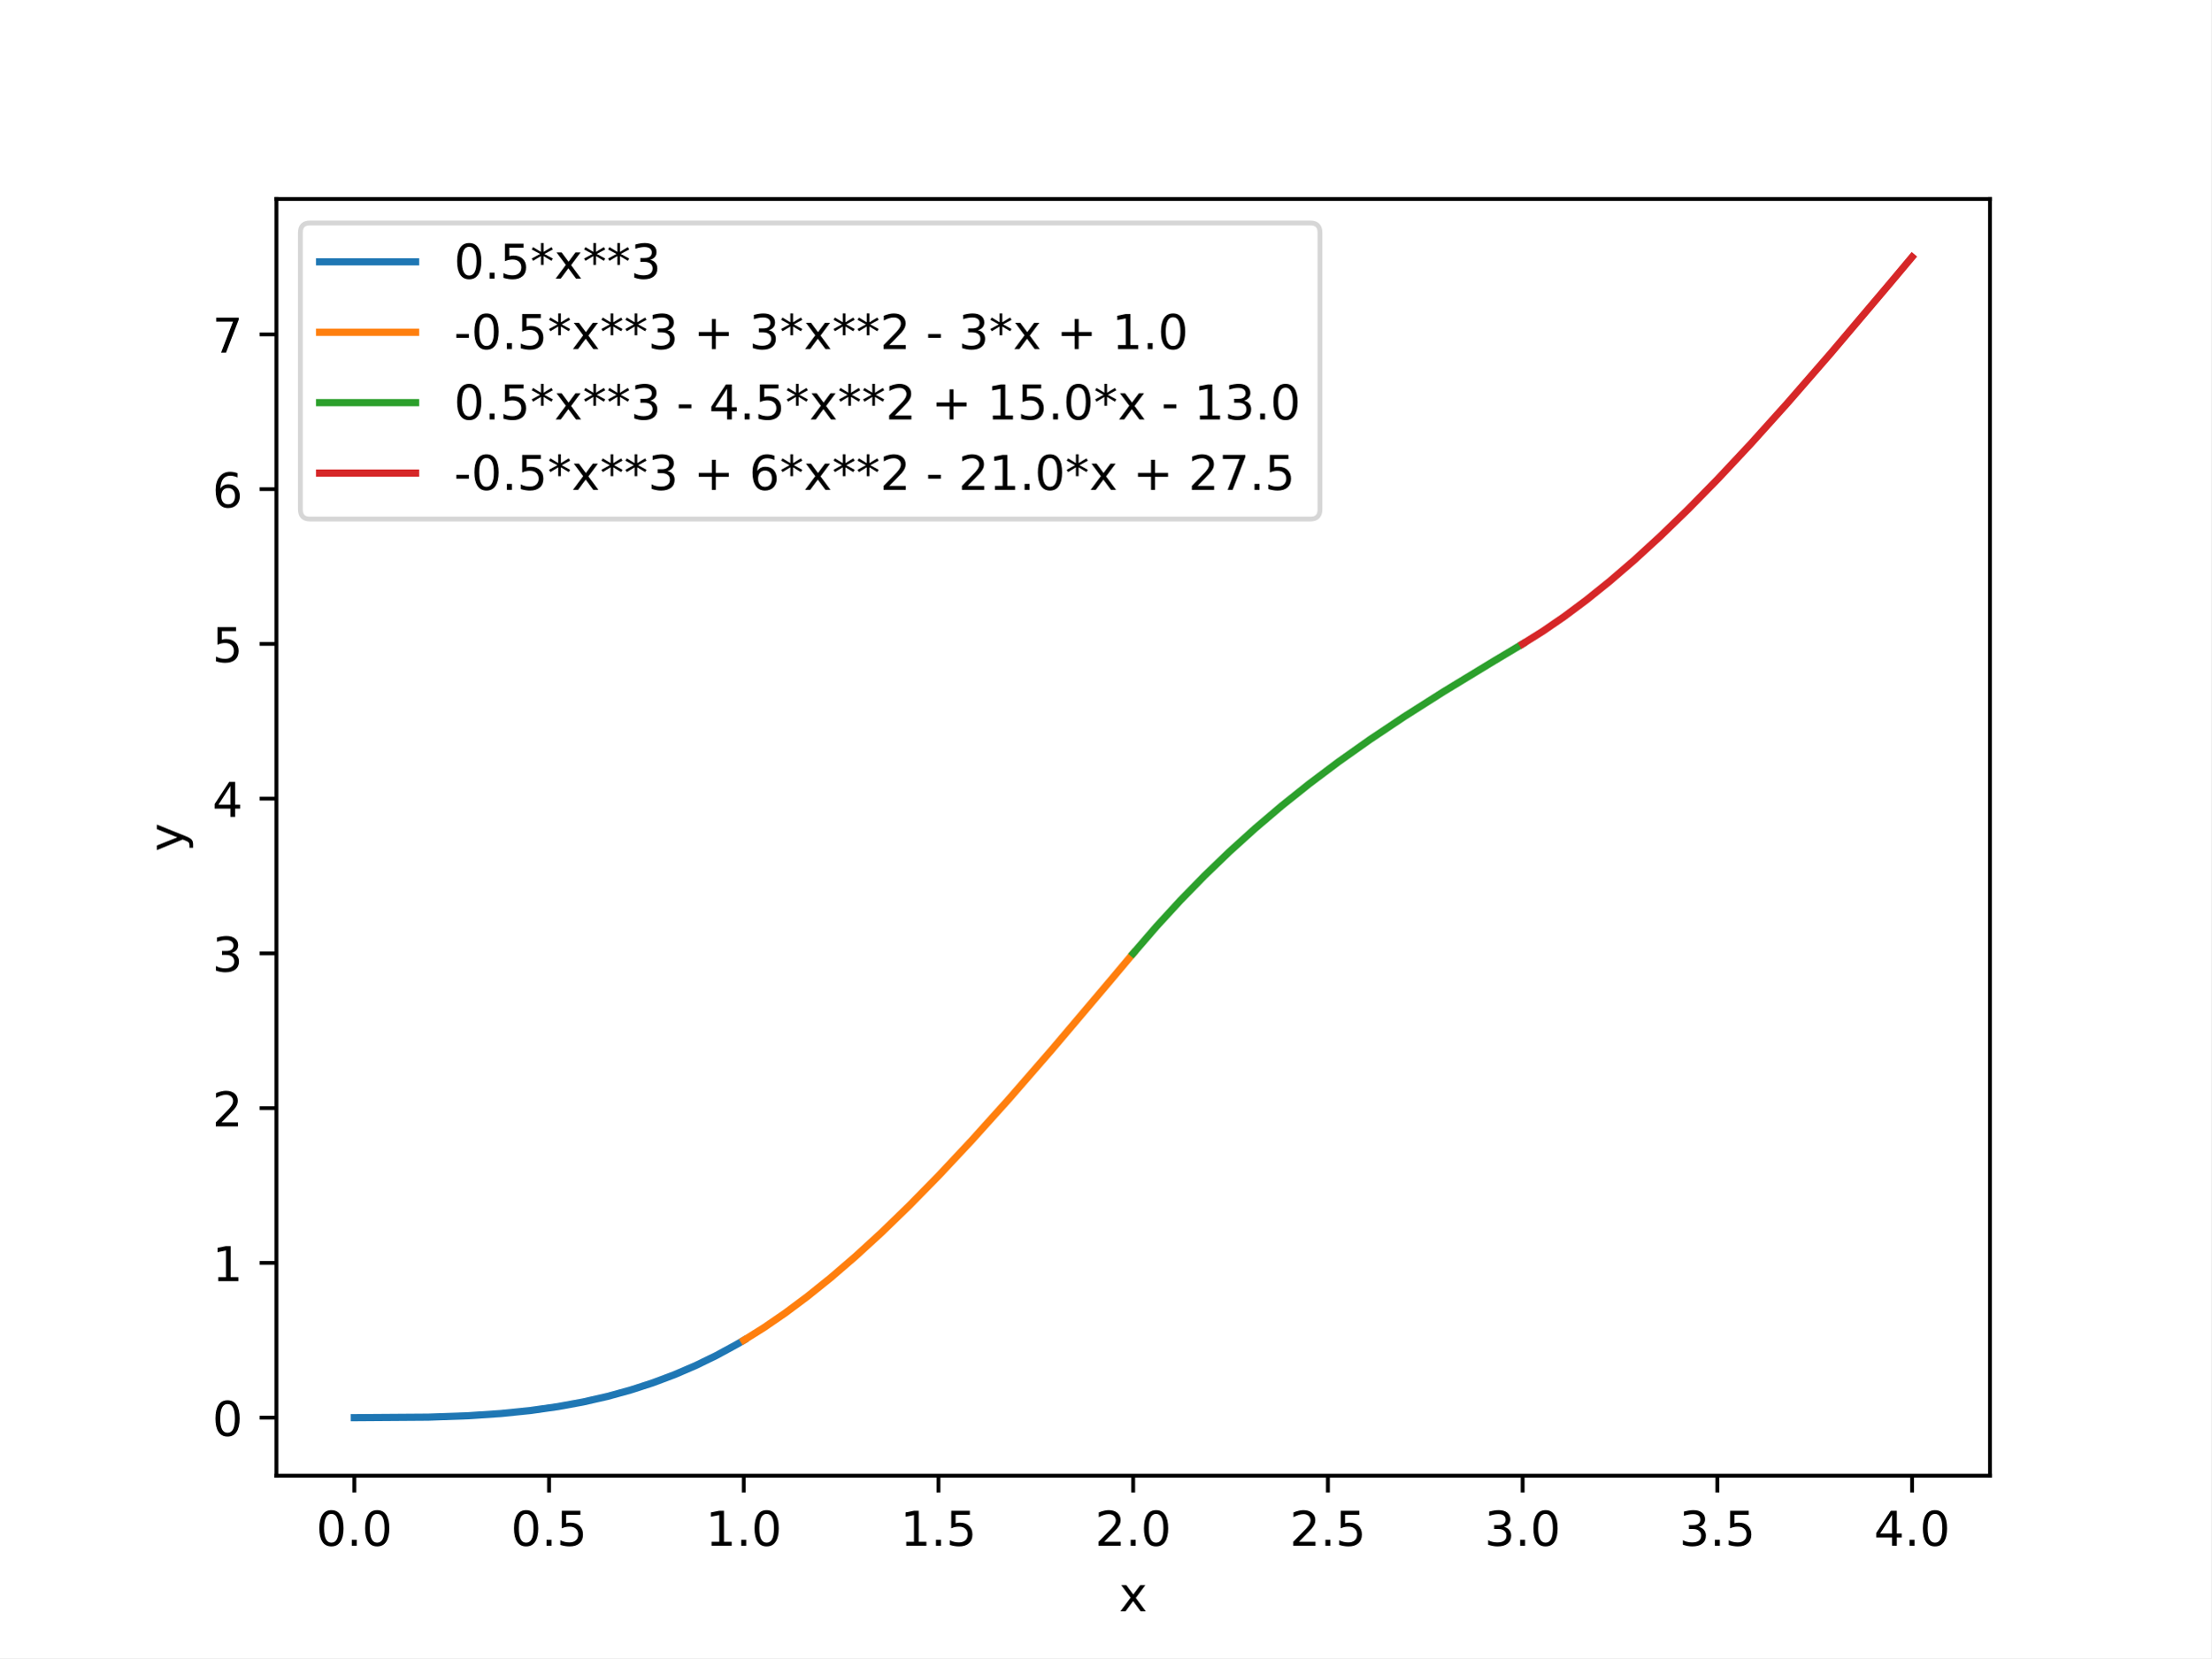
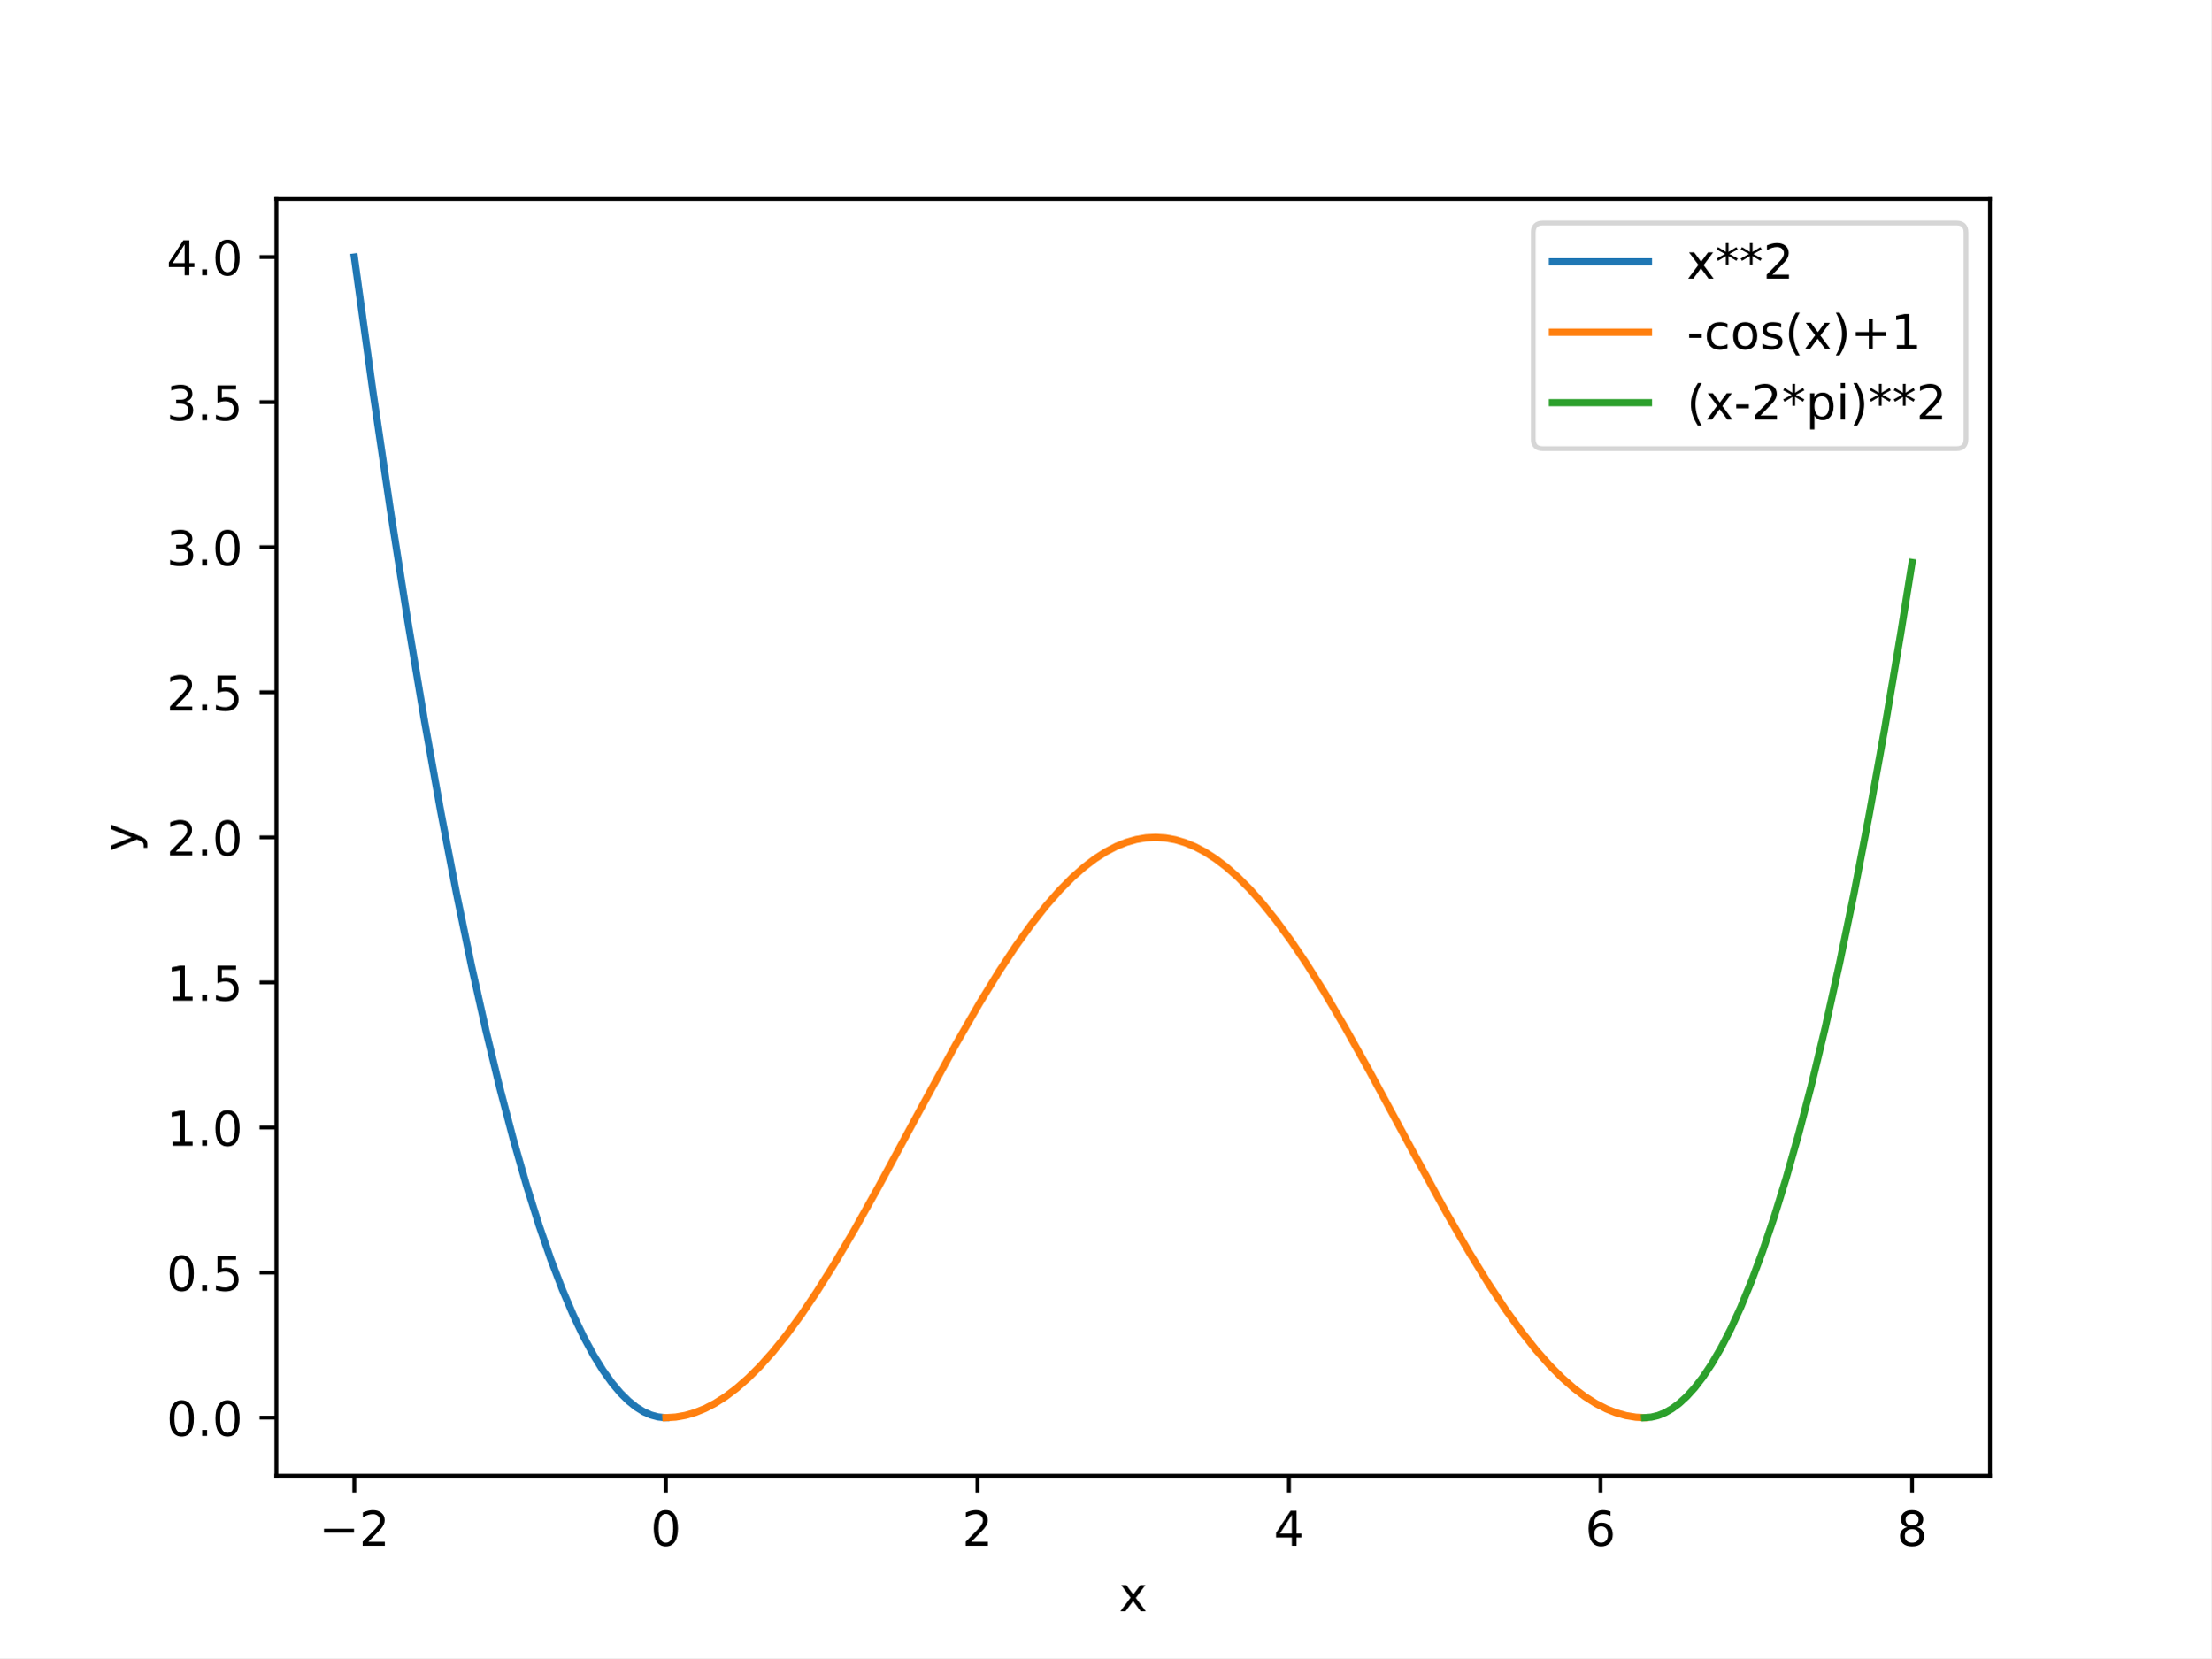
<svg xmlns="http://www.w3.org/2000/svg" xmlns:xlink="http://www.w3.org/1999/xlink" width="460.8pt" height="345.6pt" viewBox="0 0 460.8 345.6" version="1.1">
  <defs>
    <style type="text/css">*{stroke-linejoin: round; stroke-linecap: butt}</style>
  </defs>
  <g id="figure_1">
    <g id="patch_1">
      <path d="M 0 345.6  L 460.8 345.6  L 460.8 0  L 0 0  z " style="fill: #ffffff" />
    </g>
    <g id="axes_1">
      <g id="patch_2">
        <path d="M 57.6 307.584  L 414.72 307.584  L 414.72 41.472  L 57.6 41.472  z " style="fill: #ffffff" />
      </g>
      <g id="matplotlib.axis_1">
        <g id="xtick_1">
          <g id="line2d_1">
            <defs>
-               <path id="mf4f56c1544" d="M 0 0  L 0 3.5  " style="stroke: #000000; stroke-width: 0.8" />
-             </defs>
-             <g>
-               <use xlink:href="#mf4f56c1544" x="73.833" y="307.584" style="stroke: #000000; stroke-width: 0.8" />
+               <path id="m4f56cfbcf1" d="M 0 0  L 0 3.5  " style="stroke: #000000; stroke-width: 0.8" />
+             </defs>
+             <g>
+               <use xlink:href="#m4f56cfbcf1" x="73.833" y="307.584" style="stroke: #000000; stroke-width: 0.8" />
            </g>
          </g>
          <g id="text_1">
-             <g transform="translate(65.88116 322.1824) scale(0.1 -0.1)">
-               <defs>
-                 <path id="DejaVuSans-30" d="M 2034 4250  Q 1547 4250 1301 3770  Q 1056 3291 1056 2328  Q 1056 1369 1301 889  Q 1547 409 2034 409  Q 2525 409 2770 889  Q 3016 1369 3016 2328  Q 3016 3291 2770 3770  Q 2525 4250 2034 4250  z M 2034 4750  Q 2819 4750 3233 4129  Q 3647 3509 3647 2328  Q 3647 1150 3233 529  Q 2819 -91 2034 -91  Q 1250 -91 836 529  Q 422 1150 422 2328  Q 422 3509 836 4129  Q 1250 4750 2034 4750  z " transform="scale(0.015625)" />
-                 <path id="DejaVuSans-2e" d="M 684 794  L 1344 794  L 1344 0  L 684 0  L 684 794  z " transform="scale(0.015625)" />
-               </defs>
-               <use xlink:href="#DejaVuSans-30" />
-               <use xlink:href="#DejaVuSans-2e" x="63.623" />
-               <use xlink:href="#DejaVuSans-30" x="95.41" />
+             <g transform="translate(66.46163 322.1824) scale(0.1 -0.1)">
+               <defs>
+                 <path id="DejaVuSans-2212" d="M 678 2272  L 4684 2272  L 4684 1741  L 678 1741  L 678 2272  z " transform="scale(0.015625)" />
+                 <path id="DejaVuSans-32" d="M 1228 531  L 3431 531  L 3431 0  L 469 0  L 469 531  Q 828 903 1448 1529  Q 2069 2156 2228 2338  Q 2531 2678 2651 2914  Q 2772 3150 2772 3378  Q 2772 3750 2511 3984  Q 2250 4219 1831 4219  Q 1534 4219 1204 4116  Q 875 4013 500 3803  L 500 4441  Q 881 4594 1212 4672  Q 1544 4750 1819 4750  Q 2544 4750 2975 4387  Q 3406 4025 3406 3419  Q 3406 3131 3298 2873  Q 3191 2616 2906 2266  Q 2828 2175 2409 1742  Q 1991 1309 1228 531  z " transform="scale(0.015625)" />
+               </defs>
+               <use xlink:href="#DejaVuSans-2212" />
+               <use xlink:href="#DejaVuSans-32" x="83.789" />
            </g>
          </g>
        </g>
        <g id="xtick_2">
          <g id="line2d_2">
            <g>
-               <use xlink:href="#mf4f56c1544" x="114.415" y="307.584" style="stroke: #000000; stroke-width: 0.8" />
+               <use xlink:href="#m4f56cfbcf1" x="138.764" y="307.584" style="stroke: #000000; stroke-width: 0.8" />
            </g>
          </g>
          <g id="text_2">
-             <g transform="translate(106.463 322.1824) scale(0.1 -0.1)">
-               <defs>
-                 <path id="DejaVuSans-35" d="M 691 4666  L 3169 4666  L 3169 4134  L 1269 4134  L 1269 2991  Q 1406 3038 1543 3061  Q 1681 3084 1819 3084  Q 2600 3084 3056 2656  Q 3513 2228 3513 1497  Q 3513 744 3044 326  Q 2575 -91 1722 -91  Q 1428 -91 1123 -41  Q 819 9 494 109  L 494 744  Q 775 591 1075 516  Q 1375 441 1709 441  Q 2250 441 2565 725  Q 2881 1009 2881 1497  Q 2881 1984 2565 2268  Q 2250 2553 1709 2553  Q 1456 2553 1204 2497  Q 953 2441 691 2322  L 691 4666  z " transform="scale(0.015625)" />
+             <g transform="translate(135.5824 322.1824) scale(0.1 -0.1)">
+               <defs>
+                 <path id="DejaVuSans-30" d="M 2034 4250  Q 1547 4250 1301 3770  Q 1056 3291 1056 2328  Q 1056 1369 1301 889  Q 1547 409 2034 409  Q 2525 409 2770 889  Q 3016 1369 3016 2328  Q 3016 3291 2770 3770  Q 2525 4250 2034 4250  z M 2034 4750  Q 2819 4750 3233 4129  Q 3647 3509 3647 2328  Q 3647 1150 3233 529  Q 2819 -91 2034 -91  Q 1250 -91 836 529  Q 422 1150 422 2328  Q 422 3509 836 4129  Q 1250 4750 2034 4750  z " transform="scale(0.015625)" />
              </defs>
              <use xlink:href="#DejaVuSans-30" />
-               <use xlink:href="#DejaVuSans-2e" x="63.623" />
-               <use xlink:href="#DejaVuSans-35" x="95.41" />
            </g>
          </g>
        </g>
        <g id="xtick_3">
          <g id="line2d_3">
            <g>
-               <use xlink:href="#mf4f56c1544" x="154.996" y="307.584" style="stroke: #000000; stroke-width: 0.8" />
+               <use xlink:href="#m4f56cfbcf1" x="203.695" y="307.584" style="stroke: #000000; stroke-width: 0.8" />
            </g>
          </g>
          <g id="text_3">
-             <g transform="translate(147.0448 322.1824) scale(0.1 -0.1)">
-               <defs>
-                 <path id="DejaVuSans-31" d="M 794 531  L 1825 531  L 1825 4091  L 703 3866  L 703 4441  L 1819 4666  L 2450 4666  L 2450 531  L 3481 531  L 3481 0  L 794 0  L 794 531  z " transform="scale(0.015625)" />
-               </defs>
-               <use xlink:href="#DejaVuSans-31" />
-               <use xlink:href="#DejaVuSans-2e" x="63.623" />
-               <use xlink:href="#DejaVuSans-30" x="95.41" />
+             <g transform="translate(200.5133 322.1824) scale(0.1 -0.1)">
+               <use xlink:href="#DejaVuSans-32" />
            </g>
          </g>
        </g>
        <g id="xtick_4">
          <g id="line2d_4">
            <g>
-               <use xlink:href="#mf4f56c1544" x="195.578" y="307.584" style="stroke: #000000; stroke-width: 0.8" />
+               <use xlink:href="#m4f56cfbcf1" x="268.625" y="307.584" style="stroke: #000000; stroke-width: 0.8" />
            </g>
          </g>
          <g id="text_4">
-             <g transform="translate(187.6266 322.1824) scale(0.1 -0.1)">
-               <use xlink:href="#DejaVuSans-31" />
-               <use xlink:href="#DejaVuSans-2e" x="63.623" />
-               <use xlink:href="#DejaVuSans-35" x="95.41" />
+             <g transform="translate(265.4442 322.1824) scale(0.1 -0.1)">
+               <defs>
+                 <path id="DejaVuSans-34" d="M 2419 4116  L 825 1625  L 2419 1625  L 2419 4116  z M 2253 4666  L 3047 4666  L 3047 1625  L 3713 1625  L 3713 1100  L 3047 1100  L 3047 0  L 2419 0  L 2419 1100  L 313 1100  L 313 1709  L 2253 4666  z " transform="scale(0.015625)" />
+               </defs>
+               <use xlink:href="#DejaVuSans-34" />
            </g>
          </g>
        </g>
        <g id="xtick_5">
          <g id="line2d_5">
            <g>
-               <use xlink:href="#mf4f56c1544" x="236.16" y="307.584" style="stroke: #000000; stroke-width: 0.8" />
+               <use xlink:href="#m4f56cfbcf1" x="333.556" y="307.584" style="stroke: #000000; stroke-width: 0.8" />
            </g>
          </g>
          <g id="text_5">
-             <g transform="translate(228.2084 322.1824) scale(0.1 -0.1)">
-               <defs>
-                 <path id="DejaVuSans-32" d="M 1228 531  L 3431 531  L 3431 0  L 469 0  L 469 531  Q 828 903 1448 1529  Q 2069 2156 2228 2338  Q 2531 2678 2651 2914  Q 2772 3150 2772 3378  Q 2772 3750 2511 3984  Q 2250 4219 1831 4219  Q 1534 4219 1204 4116  Q 875 4013 500 3803  L 500 4441  Q 881 4594 1212 4672  Q 1544 4750 1819 4750  Q 2544 4750 2975 4387  Q 3406 4025 3406 3419  Q 3406 3131 3298 2873  Q 3191 2616 2906 2266  Q 2828 2175 2409 1742  Q 1991 1309 1228 531  z " transform="scale(0.015625)" />
-               </defs>
-               <use xlink:href="#DejaVuSans-32" />
-               <use xlink:href="#DejaVuSans-2e" x="63.623" />
-               <use xlink:href="#DejaVuSans-30" x="95.41" />
+             <g transform="translate(330.3751 322.1824) scale(0.1 -0.1)">
+               <defs>
+                 <path id="DejaVuSans-36" d="M 2113 2584  Q 1688 2584 1439 2293  Q 1191 2003 1191 1497  Q 1191 994 1439 701  Q 1688 409 2113 409  Q 2538 409 2786 701  Q 3034 994 3034 1497  Q 3034 2003 2786 2293  Q 2538 2584 2113 2584  z M 3366 4563  L 3366 3988  Q 3128 4100 2886 4159  Q 2644 4219 2406 4219  Q 1781 4219 1451 3797  Q 1122 3375 1075 2522  Q 1259 2794 1537 2939  Q 1816 3084 2150 3084  Q 2853 3084 3261 2657  Q 3669 2231 3669 1497  Q 3669 778 3244 343  Q 2819 -91 2113 -91  Q 1303 -91 875 529  Q 447 1150 447 2328  Q 447 3434 972 4092  Q 1497 4750 2381 4750  Q 2619 4750 2861 4703  Q 3103 4656 3366 4563  z " transform="scale(0.015625)" />
+               </defs>
+               <use xlink:href="#DejaVuSans-36" />
            </g>
          </g>
        </g>
        <g id="xtick_6">
          <g id="line2d_6">
            <g>
-               <use xlink:href="#mf4f56c1544" x="276.742" y="307.584" style="stroke: #000000; stroke-width: 0.8" />
+               <use xlink:href="#m4f56cfbcf1" x="398.487" y="307.584" style="stroke: #000000; stroke-width: 0.8" />
            </g>
          </g>
          <g id="text_6">
-             <g transform="translate(268.7903 322.1824) scale(0.1 -0.1)">
-               <use xlink:href="#DejaVuSans-32" />
-               <use xlink:href="#DejaVuSans-2e" x="63.623" />
-               <use xlink:href="#DejaVuSans-35" x="95.41" />
-             </g>
-           </g>
-         </g>
-         <g id="xtick_7">
-           <g id="line2d_7">
-             <g>
-               <use xlink:href="#mf4f56c1544" x="317.324" y="307.584" style="stroke: #000000; stroke-width: 0.8" />
-             </g>
-           </g>
-           <g id="text_7">
-             <g transform="translate(309.3721 322.1824) scale(0.1 -0.1)">
-               <defs>
-                 <path id="DejaVuSans-33" d="M 2597 2516  Q 3050 2419 3304 2112  Q 3559 1806 3559 1356  Q 3559 666 3084 287  Q 2609 -91 1734 -91  Q 1441 -91 1130 -33  Q 819 25 488 141  L 488 750  Q 750 597 1062 519  Q 1375 441 1716 441  Q 2309 441 2620 675  Q 2931 909 2931 1356  Q 2931 1769 2642 2001  Q 2353 2234 1838 2234  L 1294 2234  L 1294 2753  L 1863 2753  Q 2328 2753 2575 2939  Q 2822 3125 2822 3475  Q 2822 3834 2567 4026  Q 2313 4219 1838 4219  Q 1578 4219 1281 4162  Q 984 4106 628 3988  L 628 4550  Q 988 4650 1302 4700  Q 1616 4750 1894 4750  Q 2613 4750 3031 4423  Q 3450 4097 3450 3541  Q 3450 3153 3228 2886  Q 3006 2619 2597 2516  z " transform="scale(0.015625)" />
-               </defs>
-               <use xlink:href="#DejaVuSans-33" />
-               <use xlink:href="#DejaVuSans-2e" x="63.623" />
-               <use xlink:href="#DejaVuSans-30" x="95.41" />
-             </g>
-           </g>
-         </g>
-         <g id="xtick_8">
-           <g id="line2d_8">
-             <g>
-               <use xlink:href="#mf4f56c1544" x="357.905" y="307.584" style="stroke: #000000; stroke-width: 0.8" />
-             </g>
-           </g>
-           <g id="text_8">
-             <g transform="translate(349.9539 322.1824) scale(0.1 -0.1)">
-               <use xlink:href="#DejaVuSans-33" />
-               <use xlink:href="#DejaVuSans-2e" x="63.623" />
-               <use xlink:href="#DejaVuSans-35" x="95.41" />
-             </g>
-           </g>
-         </g>
-         <g id="xtick_9">
-           <g id="line2d_9">
-             <g>
-               <use xlink:href="#mf4f56c1544" x="398.487" y="307.584" style="stroke: #000000; stroke-width: 0.8" />
-             </g>
-           </g>
-           <g id="text_9">
-             <g transform="translate(390.5357 322.1824) scale(0.1 -0.1)">
-               <defs>
-                 <path id="DejaVuSans-34" d="M 2419 4116  L 825 1625  L 2419 1625  L 2419 4116  z M 2253 4666  L 3047 4666  L 3047 1625  L 3713 1625  L 3713 1100  L 3047 1100  L 3047 0  L 2419 0  L 2419 1100  L 313 1100  L 313 1709  L 2253 4666  z " transform="scale(0.015625)" />
-               </defs>
-               <use xlink:href="#DejaVuSans-34" />
-               <use xlink:href="#DejaVuSans-2e" x="63.623" />
-               <use xlink:href="#DejaVuSans-30" x="95.41" />
-             </g>
-           </g>
-         </g>
-         <g id="text_10">
+             <g transform="translate(395.306 322.1824) scale(0.1 -0.1)">
+               <defs>
+                 <path id="DejaVuSans-38" d="M 2034 2216  Q 1584 2216 1326 1975  Q 1069 1734 1069 1313  Q 1069 891 1326 650  Q 1584 409 2034 409  Q 2484 409 2743 651  Q 3003 894 3003 1313  Q 3003 1734 2745 1975  Q 2488 2216 2034 2216  z M 1403 2484  Q 997 2584 770 2862  Q 544 3141 544 3541  Q 544 4100 942 4425  Q 1341 4750 2034 4750  Q 2731 4750 3128 4425  Q 3525 4100 3525 3541  Q 3525 3141 3298 2862  Q 3072 2584 2669 2484  Q 3125 2378 3379 2068  Q 3634 1759 3634 1313  Q 3634 634 3220 271  Q 2806 -91 2034 -91  Q 1263 -91 848 271  Q 434 634 434 1313  Q 434 1759 690 2068  Q 947 2378 1403 2484  z M 1172 3481  Q 1172 3119 1398 2916  Q 1625 2713 2034 2713  Q 2441 2713 2670 2916  Q 2900 3119 2900 3481  Q 2900 3844 2670 4047  Q 2441 4250 2034 4250  Q 1625 4250 1398 4047  Q 1172 3844 1172 3481  z " transform="scale(0.015625)" />
+               </defs>
+               <use xlink:href="#DejaVuSans-38" />
+             </g>
+           </g>
+         </g>
+         <g id="text_7">
          <g transform="translate(233.2006 335.8606) scale(0.1 -0.1)">
            <defs>
              <path id="DejaVuSans-78" d="M 3513 3500  L 2247 1797  L 3578 0  L 2900 0  L 1881 1375  L 863 0  L 184 0  L 1544 1831  L 300 3500  L 978 3500  L 1906 2253  L 2834 3500  L 3513 3500  z " transform="scale(0.015625)" />
            </defs>
            <use xlink:href="#DejaVuSans-78" />
          </g>
        </g>
      </g>
      <g id="matplotlib.axis_2">
        <g id="ytick_1">
+           <g id="line2d_7">
+             <defs>
+               <path id="mb1e3ae1653" d="M 0 0  L -3.5 0  " style="stroke: #000000; stroke-width: 0.8" />
+             </defs>
+             <g>
+               <use xlink:href="#mb1e3ae1653" x="57.6" y="295.488" style="stroke: #000000; stroke-width: 0.8" />
+             </g>
+           </g>
+           <g id="text_8">
+             <g transform="translate(34.69687 299.2872) scale(0.1 -0.1)">
+               <defs>
+                 <path id="DejaVuSans-2e" d="M 684 794  L 1344 794  L 1344 0  L 684 0  L 684 794  z " transform="scale(0.015625)" />
+               </defs>
+               <use xlink:href="#DejaVuSans-30" />
+               <use xlink:href="#DejaVuSans-2e" x="63.623" />
+               <use xlink:href="#DejaVuSans-30" x="95.41" />
+             </g>
+           </g>
+         </g>
+         <g id="ytick_2">
+           <g id="line2d_8">
+             <g>
+               <use xlink:href="#mb1e3ae1653" x="57.6" y="265.248" style="stroke: #000000; stroke-width: 0.8" />
+             </g>
+           </g>
+           <g id="text_9">
+             <g transform="translate(34.69687 269.0472) scale(0.1 -0.1)">
+               <defs>
+                 <path id="DejaVuSans-35" d="M 691 4666  L 3169 4666  L 3169 4134  L 1269 4134  L 1269 2991  Q 1406 3038 1543 3061  Q 1681 3084 1819 3084  Q 2600 3084 3056 2656  Q 3513 2228 3513 1497  Q 3513 744 3044 326  Q 2575 -91 1722 -91  Q 1428 -91 1123 -41  Q 819 9 494 109  L 494 744  Q 775 591 1075 516  Q 1375 441 1709 441  Q 2250 441 2565 725  Q 2881 1009 2881 1497  Q 2881 1984 2565 2268  Q 2250 2553 1709 2553  Q 1456 2553 1204 2497  Q 953 2441 691 2322  L 691 4666  z " transform="scale(0.015625)" />
+               </defs>
+               <use xlink:href="#DejaVuSans-30" />
+               <use xlink:href="#DejaVuSans-2e" x="63.623" />
+               <use xlink:href="#DejaVuSans-35" x="95.41" />
+             </g>
+           </g>
+         </g>
+         <g id="ytick_3">
+           <g id="line2d_9">
+             <g>
+               <use xlink:href="#mb1e3ae1653" x="57.6" y="235.008" style="stroke: #000000; stroke-width: 0.8" />
+             </g>
+           </g>
+           <g id="text_10">
+             <g transform="translate(34.69687 238.8072) scale(0.1 -0.1)">
+               <defs>
+                 <path id="DejaVuSans-31" d="M 794 531  L 1825 531  L 1825 4091  L 703 3866  L 703 4441  L 1819 4666  L 2450 4666  L 2450 531  L 3481 531  L 3481 0  L 794 0  L 794 531  z " transform="scale(0.015625)" />
+               </defs>
+               <use xlink:href="#DejaVuSans-31" />
+               <use xlink:href="#DejaVuSans-2e" x="63.623" />
+               <use xlink:href="#DejaVuSans-30" x="95.41" />
+             </g>
+           </g>
+         </g>
+         <g id="ytick_4">
          <g id="line2d_10">
-             <defs>
-               <path id="me2fa5134f1" d="M 0 0  L -3.5 0  " style="stroke: #000000; stroke-width: 0.8" />
-             </defs>
-             <g>
-               <use xlink:href="#me2fa5134f1" x="57.6" y="295.488" style="stroke: #000000; stroke-width: 0.8" />
+             <g>
+               <use xlink:href="#mb1e3ae1653" x="57.6" y="204.768" style="stroke: #000000; stroke-width: 0.8" />
            </g>
          </g>
          <g id="text_11">
-             <g transform="translate(44.2375 299.2872) scale(0.1 -0.1)">
-               <use xlink:href="#DejaVuSans-30" />
-             </g>
-           </g>
-         </g>
-         <g id="ytick_2">
+             <g transform="translate(34.69687 208.5672) scale(0.1 -0.1)">
+               <use xlink:href="#DejaVuSans-31" />
+               <use xlink:href="#DejaVuSans-2e" x="63.623" />
+               <use xlink:href="#DejaVuSans-35" x="95.41" />
+             </g>
+           </g>
+         </g>
+         <g id="ytick_5">
          <g id="line2d_11">
            <g>
-               <use xlink:href="#me2fa5134f1" x="57.6" y="263.232" style="stroke: #000000; stroke-width: 0.8" />
+               <use xlink:href="#mb1e3ae1653" x="57.6" y="174.528" style="stroke: #000000; stroke-width: 0.8" />
            </g>
          </g>
          <g id="text_12">
-             <g transform="translate(44.2375 267.0312) scale(0.1 -0.1)">
-               <use xlink:href="#DejaVuSans-31" />
-             </g>
-           </g>
-         </g>
-         <g id="ytick_3">
+             <g transform="translate(34.69687 178.3272) scale(0.1 -0.1)">
+               <use xlink:href="#DejaVuSans-32" />
+               <use xlink:href="#DejaVuSans-2e" x="63.623" />
+               <use xlink:href="#DejaVuSans-30" x="95.41" />
+             </g>
+           </g>
+         </g>
+         <g id="ytick_6">
          <g id="line2d_12">
            <g>
-               <use xlink:href="#me2fa5134f1" x="57.6" y="230.976" style="stroke: #000000; stroke-width: 0.8" />
+               <use xlink:href="#mb1e3ae1653" x="57.6" y="144.288" style="stroke: #000000; stroke-width: 0.8" />
            </g>
          </g>
          <g id="text_13">
-             <g transform="translate(44.2375 234.7752) scale(0.1 -0.1)">
+             <g transform="translate(34.69687 148.0872) scale(0.1 -0.1)">
              <use xlink:href="#DejaVuSans-32" />
-             </g>
-           </g>
-         </g>
-         <g id="ytick_4">
+               <use xlink:href="#DejaVuSans-2e" x="63.623" />
+               <use xlink:href="#DejaVuSans-35" x="95.41" />
+             </g>
+           </g>
+         </g>
+         <g id="ytick_7">
          <g id="line2d_13">
            <g>
-               <use xlink:href="#me2fa5134f1" x="57.6" y="198.72" style="stroke: #000000; stroke-width: 0.8" />
+               <use xlink:href="#mb1e3ae1653" x="57.6" y="114.048" style="stroke: #000000; stroke-width: 0.8" />
            </g>
          </g>
          <g id="text_14">
-             <g transform="translate(44.2375 202.5192) scale(0.1 -0.1)">
+             <g transform="translate(34.69687 117.8472) scale(0.1 -0.1)">
+               <defs>
+                 <path id="DejaVuSans-33" d="M 2597 2516  Q 3050 2419 3304 2112  Q 3559 1806 3559 1356  Q 3559 666 3084 287  Q 2609 -91 1734 -91  Q 1441 -91 1130 -33  Q 819 25 488 141  L 488 750  Q 750 597 1062 519  Q 1375 441 1716 441  Q 2309 441 2620 675  Q 2931 909 2931 1356  Q 2931 1769 2642 2001  Q 2353 2234 1838 2234  L 1294 2234  L 1294 2753  L 1863 2753  Q 2328 2753 2575 2939  Q 2822 3125 2822 3475  Q 2822 3834 2567 4026  Q 2313 4219 1838 4219  Q 1578 4219 1281 4162  Q 984 4106 628 3988  L 628 4550  Q 988 4650 1302 4700  Q 1616 4750 1894 4750  Q 2613 4750 3031 4423  Q 3450 4097 3450 3541  Q 3450 3153 3228 2886  Q 3006 2619 2597 2516  z " transform="scale(0.015625)" />
+               </defs>
              <use xlink:href="#DejaVuSans-33" />
-             </g>
-           </g>
-         </g>
-         <g id="ytick_5">
+               <use xlink:href="#DejaVuSans-2e" x="63.623" />
+               <use xlink:href="#DejaVuSans-30" x="95.41" />
+             </g>
+           </g>
+         </g>
+         <g id="ytick_8">
          <g id="line2d_14">
            <g>
-               <use xlink:href="#me2fa5134f1" x="57.6" y="166.464" style="stroke: #000000; stroke-width: 0.8" />
+               <use xlink:href="#mb1e3ae1653" x="57.6" y="83.808" style="stroke: #000000; stroke-width: 0.8" />
            </g>
          </g>
          <g id="text_15">
-             <g transform="translate(44.2375 170.2632) scale(0.1 -0.1)">
+             <g transform="translate(34.69687 87.60722) scale(0.1 -0.1)">
+               <use xlink:href="#DejaVuSans-33" />
+               <use xlink:href="#DejaVuSans-2e" x="63.623" />
+               <use xlink:href="#DejaVuSans-35" x="95.41" />
+             </g>
+           </g>
+         </g>
+         <g id="ytick_9">
+           <g id="line2d_15">
+             <g>
+               <use xlink:href="#mb1e3ae1653" x="57.6" y="53.568" style="stroke: #000000; stroke-width: 0.8" />
+             </g>
+           </g>
+           <g id="text_16">
+             <g transform="translate(34.69687 57.36722) scale(0.1 -0.1)">
              <use xlink:href="#DejaVuSans-34" />
-             </g>
-           </g>
-         </g>
-         <g id="ytick_6">
-           <g id="line2d_15">
-             <g>
-               <use xlink:href="#me2fa5134f1" x="57.6" y="134.208" style="stroke: #000000; stroke-width: 0.8" />
-             </g>
-           </g>
-           <g id="text_16">
-             <g transform="translate(44.2375 138.0072) scale(0.1 -0.1)">
-               <use xlink:href="#DejaVuSans-35" />
-             </g>
-           </g>
-         </g>
-         <g id="ytick_7">
-           <g id="line2d_16">
-             <g>
-               <use xlink:href="#me2fa5134f1" x="57.6" y="101.952" style="stroke: #000000; stroke-width: 0.8" />
-             </g>
-           </g>
-           <g id="text_17">
-             <g transform="translate(44.2375 105.7512) scale(0.1 -0.1)">
-               <defs>
-                 <path id="DejaVuSans-36" d="M 2113 2584  Q 1688 2584 1439 2293  Q 1191 2003 1191 1497  Q 1191 994 1439 701  Q 1688 409 2113 409  Q 2538 409 2786 701  Q 3034 994 3034 1497  Q 3034 2003 2786 2293  Q 2538 2584 2113 2584  z M 3366 4563  L 3366 3988  Q 3128 4100 2886 4159  Q 2644 4219 2406 4219  Q 1781 4219 1451 3797  Q 1122 3375 1075 2522  Q 1259 2794 1537 2939  Q 1816 3084 2150 3084  Q 2853 3084 3261 2657  Q 3669 2231 3669 1497  Q 3669 778 3244 343  Q 2819 -91 2113 -91  Q 1303 -91 875 529  Q 447 1150 447 2328  Q 447 3434 972 4092  Q 1497 4750 2381 4750  Q 2619 4750 2861 4703  Q 3103 4656 3366 4563  z " transform="scale(0.015625)" />
-               </defs>
-               <use xlink:href="#DejaVuSans-36" />
-             </g>
-           </g>
-         </g>
-         <g id="ytick_8">
-           <g id="line2d_17">
-             <g>
-               <use xlink:href="#me2fa5134f1" x="57.6" y="69.696" style="stroke: #000000; stroke-width: 0.8" />
-             </g>
-           </g>
-           <g id="text_18">
-             <g transform="translate(44.2375 73.49522) scale(0.1 -0.1)">
-               <defs>
-                 <path id="DejaVuSans-37" d="M 525 4666  L 3525 4666  L 3525 4397  L 1831 0  L 1172 0  L 2766 4134  L 525 4134  L 525 4666  z " transform="scale(0.015625)" />
-               </defs>
-               <use xlink:href="#DejaVuSans-37" />
-             </g>
-           </g>
-         </g>
-         <g id="text_19">
-           <g transform="translate(38.15781 177.4874) rotate(-90) scale(0.1 -0.1)">
+               <use xlink:href="#DejaVuSans-2e" x="63.623" />
+               <use xlink:href="#DejaVuSans-30" x="95.41" />
+             </g>
+           </g>
+         </g>
+         <g id="text_17">
+           <g transform="translate(28.61719 177.4874) rotate(-90) scale(0.1 -0.1)">
            <defs>
              <path id="DejaVuSans-79" d="M 2059 -325  Q 1816 -950 1584 -1140  Q 1353 -1331 966 -1331  L 506 -1331  L 506 -850  L 844 -850  Q 1081 -850 1212 -737  Q 1344 -625 1503 -206  L 1606 56  L 191 3500  L 800 3500  L 1894 763  L 2988 3500  L 3597 3500  L 2059 -325  z " transform="scale(0.015625)" />
            </defs>
            <use xlink:href="#DejaVuSans-79" />
          </g>
        </g>
      </g>
+       <g id="line2d_16">
+         <path d="M 73.833 53.568  L 77.667 81.299  L 81.372 106.488  L 84.947 129.299  L 88.457 150.269  L 91.837 169.126  L 95.086 186.022  L 98.206 201.101  L 101.261 214.784  L 104.186 226.882  L 106.981 237.524  L 109.71 247.053  L 112.31 255.334  L 114.78 262.482  L 117.185 268.769  L 119.46 274.106  L 121.605 278.593  L 123.685 282.441  L 125.634 285.597  L 127.519 288.233  L 129.274 290.321  L 130.964 291.997  L 132.589 293.3  L 134.149 294.266  L 135.644 294.93  L 137.074 295.324  L 138.504 295.484  L 138.764 295.488  L 138.764 295.488  " clip-path="url(#p7a8386ee8e)" style="fill: none; stroke: #1f77b4; stroke-width: 1.5; stroke-linecap: square" />
+       </g>
+       <g id="line2d_17">
+         <path d="M 138.764 295.488  L 140.806 295.368  L 142.847 295.01  L 144.889 294.415  L 146.931 293.584  L 148.973 292.522  L 151.219 291.091  L 153.465 289.392  L 155.916 287.242  L 158.366 284.795  L 161.02 281.824  L 163.879 278.275  L 166.942 274.102  L 170.209 269.268  L 173.884 263.418  L 177.968 256.496  L 183.073 247.378  L 191.445 231.871  L 199.204 217.662  L 204.105 209.147  L 208.188 202.492  L 211.66 197.236  L 214.927 192.681  L 217.99 188.8  L 220.848 185.548  L 223.503 182.87  L 225.953 180.707  L 228.199 178.996  L 230.445 177.553  L 232.691 176.385  L 234.733 175.566  L 236.775 174.982  L 238.817 174.636  L 240.859 174.528  L 242.901 174.66  L 244.943 175.03  L 246.985 175.637  L 249.027 176.48  L 251.068 177.553  L 253.315 178.996  L 255.561 180.707  L 258.011 182.87  L 260.461 185.33  L 263.116 188.313  L 265.974 191.874  L 269.037 196.059  L 272.304 200.905  L 275.98 206.766  L 280.268 214.055  L 285.373 223.197  L 294.357 239.853  L 301.504 252.9  L 306.2 261.041  L 310.284 267.684  L 313.755 272.929  L 317.022 277.47  L 320.085 281.338  L 322.944 284.578  L 325.598 287.242  L 328.048 289.392  L 330.294 291.091  L 332.541 292.522  L 334.787 293.678  L 336.829 294.485  L 338.87 295.057  L 340.912 295.391  L 342.75 295.488  L 342.75 295.488  " clip-path="url(#p7a8386ee8e)" style="fill: none; stroke: #ff7f0e; stroke-width: 1.5; stroke-linecap: square" />
+       </g>
      <g id="line2d_18">
-         <path d="M 73.833 295.488  L 89.269 295.377  L 97.475 295.089  L 104.381 294.628  L 110.555 293.994  L 116.243 293.187  L 121.523 292.216  L 126.561 291.066  L 131.354 289.747  L 135.985 288.246  L 140.535 286.536  L 144.922 284.651  L 149.228 282.56  L 153.453 280.263  L 154.996 279.36  L 154.996 279.36  " clip-path="url(#pc5bf2dd890)" style="fill: none; stroke: #1f77b4; stroke-width: 1.5; stroke-linecap: square" />
-       </g>
-       <g id="line2d_19">
-         <path d="M 154.996 279.36  L 159.221 276.713  L 163.608 273.701  L 168.239 270.247  L 173.114 266.328  L 178.232 261.921  L 183.676 256.934  L 189.444 251.342  L 195.7 244.961  L 202.525 237.674  L 210.162 229.187  L 219.18 218.817  L 231.285 204.528  L 236.16 198.72  L 236.16 198.72  " clip-path="url(#pc5bf2dd890)" style="fill: none; stroke: #ff7f0e; stroke-width: 1.5; stroke-linecap: square" />
-       </g>
-       <g id="line2d_20">
-         <path d="M 236.16 198.72  L 241.035 193.079  L 245.991 187.681  L 251.028 182.518  L 256.227 177.508  L 261.59 172.655  L 267.114 167.957  L 272.883 163.348  L 278.976 158.769  L 285.476 154.168  L 292.625 149.386  L 300.831 144.175  L 311.393 137.75  L 317.324 134.208  L 317.324 134.208  " clip-path="url(#pc5bf2dd890)" style="fill: none; stroke: #2ca02c; stroke-width: 1.5; stroke-linecap: square" />
-       </g>
-       <g id="line2d_21">
-         <path d="M 317.324 134.208  L 321.548 131.561  L 325.936 128.549  L 330.567 125.095  L 335.441 121.176  L 340.56 116.769  L 346.003 111.782  L 351.771 106.19  L 358.027 99.809  L 364.852 92.522  L 372.489 84.035  L 381.507 73.665  L 393.613 59.376  L 398.487 53.568  L 398.487 53.568  " clip-path="url(#pc5bf2dd890)" style="fill: none; stroke: #d62728; stroke-width: 1.5; stroke-linecap: square" />
+         <path d="M 342.75 295.488  L 344.145 295.376  L 345.54 295.041  L 346.99 294.456  L 348.441 293.63  L 349.947 292.516  L 351.51 291.085  L 353.183 289.242  L 354.913 286.999  L 356.754 284.235  L 358.651 280.98  L 360.66 277.083  L 362.78 272.467  L 365.011 267.052  L 367.299 260.907  L 369.698 253.818  L 372.209 245.692  L 374.831 236.432  L 377.565 225.938  L 380.41 214.105  L 383.367 200.823  L 386.38 186.258  L 389.505 170.054  L 392.741 152.09  L 396.088 132.242  L 398.487 117.226  L 398.487 117.226  " clip-path="url(#p7a8386ee8e)" style="fill: none; stroke: #2ca02c; stroke-width: 1.5; stroke-linecap: square" />
      </g>
      <g id="patch_3">
        <path d="M 57.6 307.584  L 57.6 41.472  " style="fill: none; stroke: #000000; stroke-width: 0.8; stroke-linejoin: miter; stroke-linecap: square" />
      </g>
      <g id="patch_4">
        <path d="M 414.72 307.584  L 414.72 41.472  " style="fill: none; stroke: #000000; stroke-width: 0.8; stroke-linejoin: miter; stroke-linecap: square" />
      </g>
      <g id="patch_5">
        <path d="M 57.6 307.584  L 414.72 307.584  " style="fill: none; stroke: #000000; stroke-width: 0.8; stroke-linejoin: miter; stroke-linecap: square" />
      </g>
      <g id="patch_6">
        <path d="M 57.6 41.472  L 414.72 41.472  " style="fill: none; stroke: #000000; stroke-width: 0.8; stroke-linejoin: miter; stroke-linecap: square" />
      </g>
      <g id="legend_1">
        <g id="patch_7">
-           <path d="M 64.6 108.184  L 273.083 108.184  Q 275.083 108.184 275.083 106.184  L 275.083 48.472  Q 275.083 46.472 273.083 46.472  L 64.6 46.472  Q 62.6 46.472 62.6 48.472  L 62.6 106.184  Q 62.6 108.184 64.6 108.184  z " style="fill: #ffffff; opacity: 0.8; stroke: #cccccc; stroke-linejoin: miter" />
-         </g>
-         <g id="line2d_22">
-           <path d="M 66.6 54.57  L 76.6 54.57  L 86.6 54.57  " style="fill: none; stroke: #1f77b4; stroke-width: 1.5; stroke-linecap: square" />
+           <path d="M 321.539 93.506  L 407.72 93.506  Q 409.72 93.506 409.72 91.506  L 409.72 48.472  Q 409.72 46.472 407.72 46.472  L 321.539 46.472  Q 319.539 46.472 319.539 48.472  L 319.539 91.506  Q 319.539 93.506 321.539 93.506  z " style="fill: #ffffff; opacity: 0.8; stroke: #cccccc; stroke-linejoin: miter" />
+         </g>
+         <g id="line2d_19">
+           <path d="M 323.539 54.57  L 333.539 54.57  L 343.539 54.57  " style="fill: none; stroke: #1f77b4; stroke-width: 1.5; stroke-linecap: square" />
+         </g>
+         <g id="text_18">
+           <g transform="translate(351.5387 58.07044) scale(0.1 -0.1)">
+             <defs>
+               <path id="DejaVuSans-2a" d="M 3009 3897  L 1888 3291  L 3009 2681  L 2828 2375  L 1778 3009  L 1778 1831  L 1422 1831  L 1422 3009  L 372 2375  L 191 2681  L 1313 3291  L 191 3897  L 372 4206  L 1422 3572  L 1422 4750  L 1778 4750  L 1778 3572  L 2828 4206  L 3009 3897  z " transform="scale(0.015625)" />
+             </defs>
+             <use xlink:href="#DejaVuSans-78" />
+             <use xlink:href="#DejaVuSans-2a" x="59.18" />
+             <use xlink:href="#DejaVuSans-2a" x="109.18" />
+             <use xlink:href="#DejaVuSans-32" x="159.18" />
+           </g>
+         </g>
+         <g id="line2d_20">
+           <path d="M 323.539 69.249  L 333.539 69.249  L 343.539 69.249  " style="fill: none; stroke: #ff7f0e; stroke-width: 1.5; stroke-linecap: square" />
+         </g>
+         <g id="text_19">
+           <g transform="translate(351.5387 72.74856) scale(0.1 -0.1)">
+             <defs>
+               <path id="DejaVuSans-2d" d="M 313 2009  L 1997 2009  L 1997 1497  L 313 1497  L 313 2009  z " transform="scale(0.015625)" />
+               <path id="DejaVuSans-63" d="M 3122 3366  L 3122 2828  Q 2878 2963 2633 3030  Q 2388 3097 2138 3097  Q 1578 3097 1268 2742  Q 959 2388 959 1747  Q 959 1106 1268 751  Q 1578 397 2138 397  Q 2388 397 2633 464  Q 2878 531 3122 666  L 3122 134  Q 2881 22 2623 -34  Q 2366 -91 2075 -91  Q 1284 -91 818 406  Q 353 903 353 1747  Q 353 2603 823 3093  Q 1294 3584 2113 3584  Q 2378 3584 2631 3529  Q 2884 3475 3122 3366  z " transform="scale(0.015625)" />
+               <path id="DejaVuSans-6f" d="M 1959 3097  Q 1497 3097 1228 2736  Q 959 2375 959 1747  Q 959 1119 1226 758  Q 1494 397 1959 397  Q 2419 397 2687 759  Q 2956 1122 2956 1747  Q 2956 2369 2687 2733  Q 2419 3097 1959 3097  z M 1959 3584  Q 2709 3584 3137 3096  Q 3566 2609 3566 1747  Q 3566 888 3137 398  Q 2709 -91 1959 -91  Q 1206 -91 779 398  Q 353 888 353 1747  Q 353 2609 779 3096  Q 1206 3584 1959 3584  z " transform="scale(0.015625)" />
+               <path id="DejaVuSans-73" d="M 2834 3397  L 2834 2853  Q 2591 2978 2328 3040  Q 2066 3103 1784 3103  Q 1356 3103 1142 2972  Q 928 2841 928 2578  Q 928 2378 1081 2264  Q 1234 2150 1697 2047  L 1894 2003  Q 2506 1872 2764 1633  Q 3022 1394 3022 966  Q 3022 478 2636 193  Q 2250 -91 1575 -91  Q 1294 -91 989 -36  Q 684 19 347 128  L 347 722  Q 666 556 975 473  Q 1284 391 1588 391  Q 1994 391 2212 530  Q 2431 669 2431 922  Q 2431 1156 2273 1281  Q 2116 1406 1581 1522  L 1381 1569  Q 847 1681 609 1914  Q 372 2147 372 2553  Q 372 3047 722 3315  Q 1072 3584 1716 3584  Q 2034 3584 2315 3537  Q 2597 3491 2834 3397  z " transform="scale(0.015625)" />
+               <path id="DejaVuSans-28" d="M 1984 4856  Q 1566 4138 1362 3434  Q 1159 2731 1159 2009  Q 1159 1288 1364 580  Q 1569 -128 1984 -844  L 1484 -844  Q 1016 -109 783 600  Q 550 1309 550 2009  Q 550 2706 781 3412  Q 1013 4119 1484 4856  L 1984 4856  z " transform="scale(0.015625)" />
+               <path id="DejaVuSans-29" d="M 513 4856  L 1013 4856  Q 1481 4119 1714 3412  Q 1947 2706 1947 2009  Q 1947 1309 1714 600  Q 1481 -109 1013 -844  L 513 -844  Q 928 -128 1133 580  Q 1338 1288 1338 2009  Q 1338 2731 1133 3434  Q 928 4138 513 4856  z " transform="scale(0.015625)" />
+               <path id="DejaVuSans-2b" d="M 2944 4013  L 2944 2272  L 4684 2272  L 4684 1741  L 2944 1741  L 2944 0  L 2419 0  L 2419 1741  L 678 1741  L 678 2272  L 2419 2272  L 2419 4013  L 2944 4013  z " transform="scale(0.015625)" />
+             </defs>
+             <use xlink:href="#DejaVuSans-2d" />
+             <use xlink:href="#DejaVuSans-63" x="36.084" />
+             <use xlink:href="#DejaVuSans-6f" x="91.064" />
+             <use xlink:href="#DejaVuSans-73" x="152.246" />
+             <use xlink:href="#DejaVuSans-28" x="204.346" />
+             <use xlink:href="#DejaVuSans-78" x="243.359" />
+             <use xlink:href="#DejaVuSans-29" x="302.539" />
+             <use xlink:href="#DejaVuSans-2b" x="341.553" />
+             <use xlink:href="#DejaVuSans-31" x="425.342" />
+           </g>
+         </g>
+         <g id="line2d_21">
+           <path d="M 323.539 83.927  L 333.539 83.927  L 343.539 83.927  " style="fill: none; stroke: #2ca02c; stroke-width: 1.5; stroke-linecap: square" />
        </g>
        <g id="text_20">
-           <g transform="translate(94.6 58.07044) scale(0.1 -0.1)">
-             <defs>
-               <path id="DejaVuSans-2a" d="M 3009 3897  L 1888 3291  L 3009 2681  L 2828 2375  L 1778 3009  L 1778 1831  L 1422 1831  L 1422 3009  L 372 2375  L 191 2681  L 1313 3291  L 191 3897  L 372 4206  L 1422 3572  L 1422 4750  L 1778 4750  L 1778 3572  L 2828 4206  L 3009 3897  z " transform="scale(0.015625)" />
-             </defs>
-             <use xlink:href="#DejaVuSans-30" />
-             <use xlink:href="#DejaVuSans-2e" x="63.623" />
-             <use xlink:href="#DejaVuSans-35" x="95.41" />
-             <use xlink:href="#DejaVuSans-2a" x="159.033" />
-             <use xlink:href="#DejaVuSans-78" x="209.033" />
-             <use xlink:href="#DejaVuSans-2a" x="268.213" />
-             <use xlink:href="#DejaVuSans-2a" x="318.213" />
-             <use xlink:href="#DejaVuSans-33" x="368.213" />
-           </g>
-         </g>
-         <g id="line2d_23">
-           <path d="M 66.6 69.249  L 76.6 69.249  L 86.6 69.249  " style="fill: none; stroke: #ff7f0e; stroke-width: 1.5; stroke-linecap: square" />
-         </g>
-         <g id="text_21">
-           <g transform="translate(94.6 72.74856) scale(0.1 -0.1)">
-             <defs>
-               <path id="DejaVuSans-2d" d="M 313 2009  L 1997 2009  L 1997 1497  L 313 1497  L 313 2009  z " transform="scale(0.015625)" />
-               <path id="DejaVuSans-20" transform="scale(0.015625)" />
-               <path id="DejaVuSans-2b" d="M 2944 4013  L 2944 2272  L 4684 2272  L 4684 1741  L 2944 1741  L 2944 0  L 2419 0  L 2419 1741  L 678 1741  L 678 2272  L 2419 2272  L 2419 4013  L 2944 4013  z " transform="scale(0.015625)" />
-             </defs>
-             <use xlink:href="#DejaVuSans-2d" />
-             <use xlink:href="#DejaVuSans-30" x="36.084" />
-             <use xlink:href="#DejaVuSans-2e" x="99.707" />
-             <use xlink:href="#DejaVuSans-35" x="131.494" />
-             <use xlink:href="#DejaVuSans-2a" x="195.117" />
-             <use xlink:href="#DejaVuSans-78" x="245.117" />
-             <use xlink:href="#DejaVuSans-2a" x="304.297" />
-             <use xlink:href="#DejaVuSans-2a" x="354.297" />
-             <use xlink:href="#DejaVuSans-33" x="404.297" />
-             <use xlink:href="#DejaVuSans-20" x="467.92" />
-             <use xlink:href="#DejaVuSans-2b" x="499.707" />
-             <use xlink:href="#DejaVuSans-20" x="583.496" />
-             <use xlink:href="#DejaVuSans-33" x="615.283" />
-             <use xlink:href="#DejaVuSans-2a" x="678.906" />
-             <use xlink:href="#DejaVuSans-78" x="728.906" />
-             <use xlink:href="#DejaVuSans-2a" x="788.086" />
-             <use xlink:href="#DejaVuSans-2a" x="838.086" />
-             <use xlink:href="#DejaVuSans-32" x="888.086" />
-             <use xlink:href="#DejaVuSans-20" x="951.709" />
-             <use xlink:href="#DejaVuSans-2d" x="983.496" />
-             <use xlink:href="#DejaVuSans-20" x="1019.58" />
-             <use xlink:href="#DejaVuSans-33" x="1051.367" />
-             <use xlink:href="#DejaVuSans-2a" x="1114.99" />
-             <use xlink:href="#DejaVuSans-78" x="1164.99" />
-             <use xlink:href="#DejaVuSans-20" x="1224.17" />
-             <use xlink:href="#DejaVuSans-2b" x="1255.957" />
-             <use xlink:href="#DejaVuSans-20" x="1339.746" />
-             <use xlink:href="#DejaVuSans-31" x="1371.533" />
-             <use xlink:href="#DejaVuSans-2e" x="1435.156" />
-             <use xlink:href="#DejaVuSans-30" x="1466.943" />
-           </g>
-         </g>
-         <g id="line2d_24">
-           <path d="M 66.6 83.927  L 76.6 83.927  L 86.6 83.927  " style="fill: none; stroke: #2ca02c; stroke-width: 1.5; stroke-linecap: square" />
-         </g>
-         <g id="text_22">
-           <g transform="translate(94.6 87.42669) scale(0.1 -0.1)">
-             <use xlink:href="#DejaVuSans-30" />
-             <use xlink:href="#DejaVuSans-2e" x="63.623" />
-             <use xlink:href="#DejaVuSans-35" x="95.41" />
-             <use xlink:href="#DejaVuSans-2a" x="159.033" />
-             <use xlink:href="#DejaVuSans-78" x="209.033" />
-             <use xlink:href="#DejaVuSans-2a" x="268.213" />
-             <use xlink:href="#DejaVuSans-2a" x="318.213" />
-             <use xlink:href="#DejaVuSans-33" x="368.213" />
-             <use xlink:href="#DejaVuSans-20" x="431.836" />
-             <use xlink:href="#DejaVuSans-2d" x="463.623" />
-             <use xlink:href="#DejaVuSans-20" x="499.707" />
-             <use xlink:href="#DejaVuSans-34" x="531.494" />
-             <use xlink:href="#DejaVuSans-2e" x="595.117" />
-             <use xlink:href="#DejaVuSans-35" x="626.904" />
-             <use xlink:href="#DejaVuSans-2a" x="690.527" />
-             <use xlink:href="#DejaVuSans-78" x="740.527" />
-             <use xlink:href="#DejaVuSans-2a" x="799.707" />
-             <use xlink:href="#DejaVuSans-2a" x="849.707" />
-             <use xlink:href="#DejaVuSans-32" x="899.707" />
-             <use xlink:href="#DejaVuSans-20" x="963.33" />
-             <use xlink:href="#DejaVuSans-2b" x="995.117" />
-             <use xlink:href="#DejaVuSans-20" x="1078.906" />
-             <use xlink:href="#DejaVuSans-31" x="1110.693" />
-             <use xlink:href="#DejaVuSans-35" x="1174.316" />
-             <use xlink:href="#DejaVuSans-2e" x="1237.939" />
-             <use xlink:href="#DejaVuSans-30" x="1269.727" />
-             <use xlink:href="#DejaVuSans-2a" x="1333.35" />
-             <use xlink:href="#DejaVuSans-78" x="1383.35" />
-             <use xlink:href="#DejaVuSans-20" x="1442.529" />
-             <use xlink:href="#DejaVuSans-2d" x="1474.316" />
-             <use xlink:href="#DejaVuSans-20" x="1510.4" />
-             <use xlink:href="#DejaVuSans-31" x="1542.188" />
-             <use xlink:href="#DejaVuSans-33" x="1605.811" />
-             <use xlink:href="#DejaVuSans-2e" x="1669.434" />
-             <use xlink:href="#DejaVuSans-30" x="1701.221" />
-           </g>
-         </g>
-         <g id="line2d_25">
-           <path d="M 66.6 98.605  L 76.6 98.605  L 86.6 98.605  " style="fill: none; stroke: #d62728; stroke-width: 1.5; stroke-linecap: square" />
-         </g>
-         <g id="text_23">
-           <g transform="translate(94.6 102.1048) scale(0.1 -0.1)">
-             <use xlink:href="#DejaVuSans-2d" />
-             <use xlink:href="#DejaVuSans-30" x="36.084" />
-             <use xlink:href="#DejaVuSans-2e" x="99.707" />
-             <use xlink:href="#DejaVuSans-35" x="131.494" />
-             <use xlink:href="#DejaVuSans-2a" x="195.117" />
-             <use xlink:href="#DejaVuSans-78" x="245.117" />
-             <use xlink:href="#DejaVuSans-2a" x="304.297" />
-             <use xlink:href="#DejaVuSans-2a" x="354.297" />
-             <use xlink:href="#DejaVuSans-33" x="404.297" />
-             <use xlink:href="#DejaVuSans-20" x="467.92" />
-             <use xlink:href="#DejaVuSans-2b" x="499.707" />
-             <use xlink:href="#DejaVuSans-20" x="583.496" />
-             <use xlink:href="#DejaVuSans-36" x="615.283" />
-             <use xlink:href="#DejaVuSans-2a" x="678.906" />
-             <use xlink:href="#DejaVuSans-78" x="728.906" />
-             <use xlink:href="#DejaVuSans-2a" x="788.086" />
-             <use xlink:href="#DejaVuSans-2a" x="838.086" />
-             <use xlink:href="#DejaVuSans-32" x="888.086" />
-             <use xlink:href="#DejaVuSans-20" x="951.709" />
-             <use xlink:href="#DejaVuSans-2d" x="983.496" />
-             <use xlink:href="#DejaVuSans-20" x="1019.58" />
-             <use xlink:href="#DejaVuSans-32" x="1051.367" />
-             <use xlink:href="#DejaVuSans-31" x="1114.99" />
-             <use xlink:href="#DejaVuSans-2e" x="1178.613" />
-             <use xlink:href="#DejaVuSans-30" x="1210.4" />
-             <use xlink:href="#DejaVuSans-2a" x="1274.023" />
-             <use xlink:href="#DejaVuSans-78" x="1324.023" />
-             <use xlink:href="#DejaVuSans-20" x="1383.203" />
-             <use xlink:href="#DejaVuSans-2b" x="1414.99" />
-             <use xlink:href="#DejaVuSans-20" x="1498.779" />
-             <use xlink:href="#DejaVuSans-32" x="1530.566" />
-             <use xlink:href="#DejaVuSans-37" x="1594.189" />
-             <use xlink:href="#DejaVuSans-2e" x="1657.812" />
-             <use xlink:href="#DejaVuSans-35" x="1689.6" />
+           <g transform="translate(351.5387 87.42669) scale(0.1 -0.1)">
+             <defs>
+               <path id="DejaVuSans-70" d="M 1159 525  L 1159 -1331  L 581 -1331  L 581 3500  L 1159 3500  L 1159 2969  Q 1341 3281 1617 3432  Q 1894 3584 2278 3584  Q 2916 3584 3314 3078  Q 3713 2572 3713 1747  Q 3713 922 3314 415  Q 2916 -91 2278 -91  Q 1894 -91 1617 61  Q 1341 213 1159 525  z M 3116 1747  Q 3116 2381 2855 2742  Q 2594 3103 2138 3103  Q 1681 3103 1420 2742  Q 1159 2381 1159 1747  Q 1159 1113 1420 752  Q 1681 391 2138 391  Q 2594 391 2855 752  Q 3116 1113 3116 1747  z " transform="scale(0.015625)" />
+               <path id="DejaVuSans-69" d="M 603 3500  L 1178 3500  L 1178 0  L 603 0  L 603 3500  z M 603 4863  L 1178 4863  L 1178 4134  L 603 4134  L 603 4863  z " transform="scale(0.015625)" />
+             </defs>
+             <use xlink:href="#DejaVuSans-28" />
+             <use xlink:href="#DejaVuSans-78" x="39.014" />
+             <use xlink:href="#DejaVuSans-2d" x="98.193" />
+             <use xlink:href="#DejaVuSans-32" x="134.277" />
+             <use xlink:href="#DejaVuSans-2a" x="197.9" />
+             <use xlink:href="#DejaVuSans-70" x="247.9" />
+             <use xlink:href="#DejaVuSans-69" x="311.377" />
+             <use xlink:href="#DejaVuSans-29" x="339.16" />
+             <use xlink:href="#DejaVuSans-2a" x="378.174" />
+             <use xlink:href="#DejaVuSans-2a" x="428.174" />
+             <use xlink:href="#DejaVuSans-32" x="478.174" />
          </g>
        </g>
      </g>
    </g>
  </g>
  <defs>
-     <clipPath id="pc5bf2dd890">
+     <clipPath id="p7a8386ee8e">
      <rect x="57.6" y="41.472" width="357.12" height="266.112" />
    </clipPath>
  </defs>
</svg>
